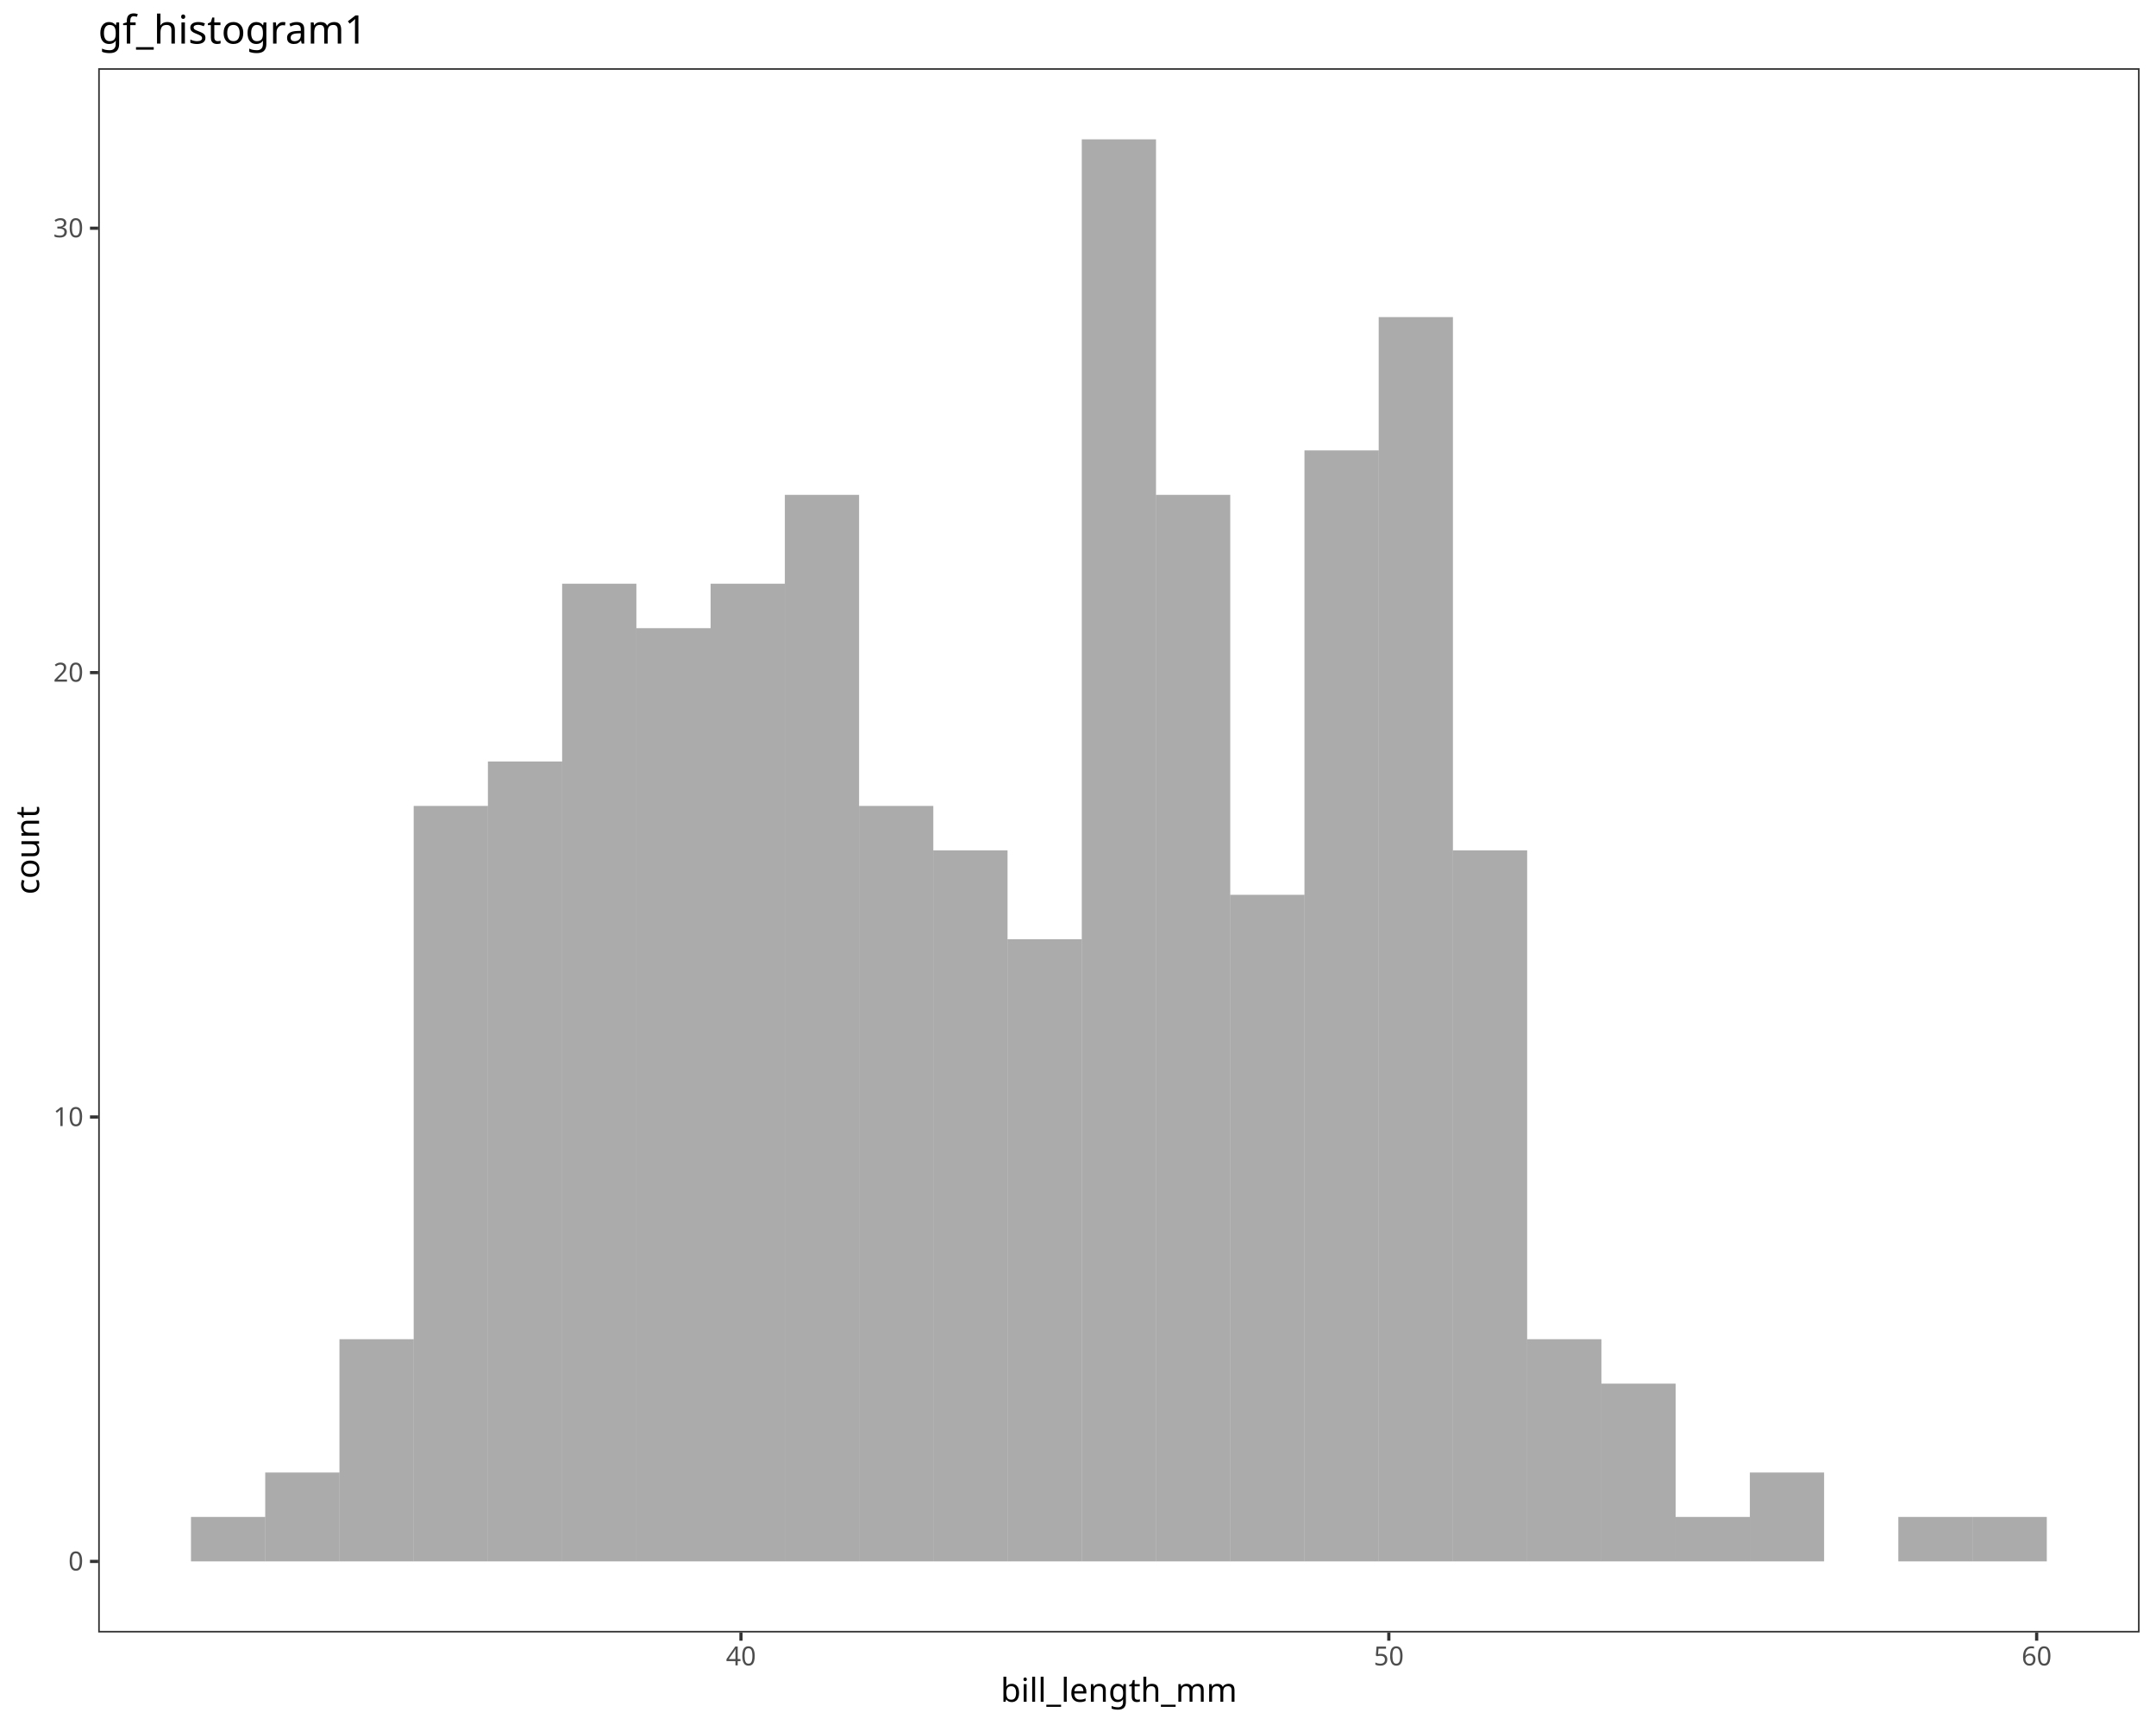
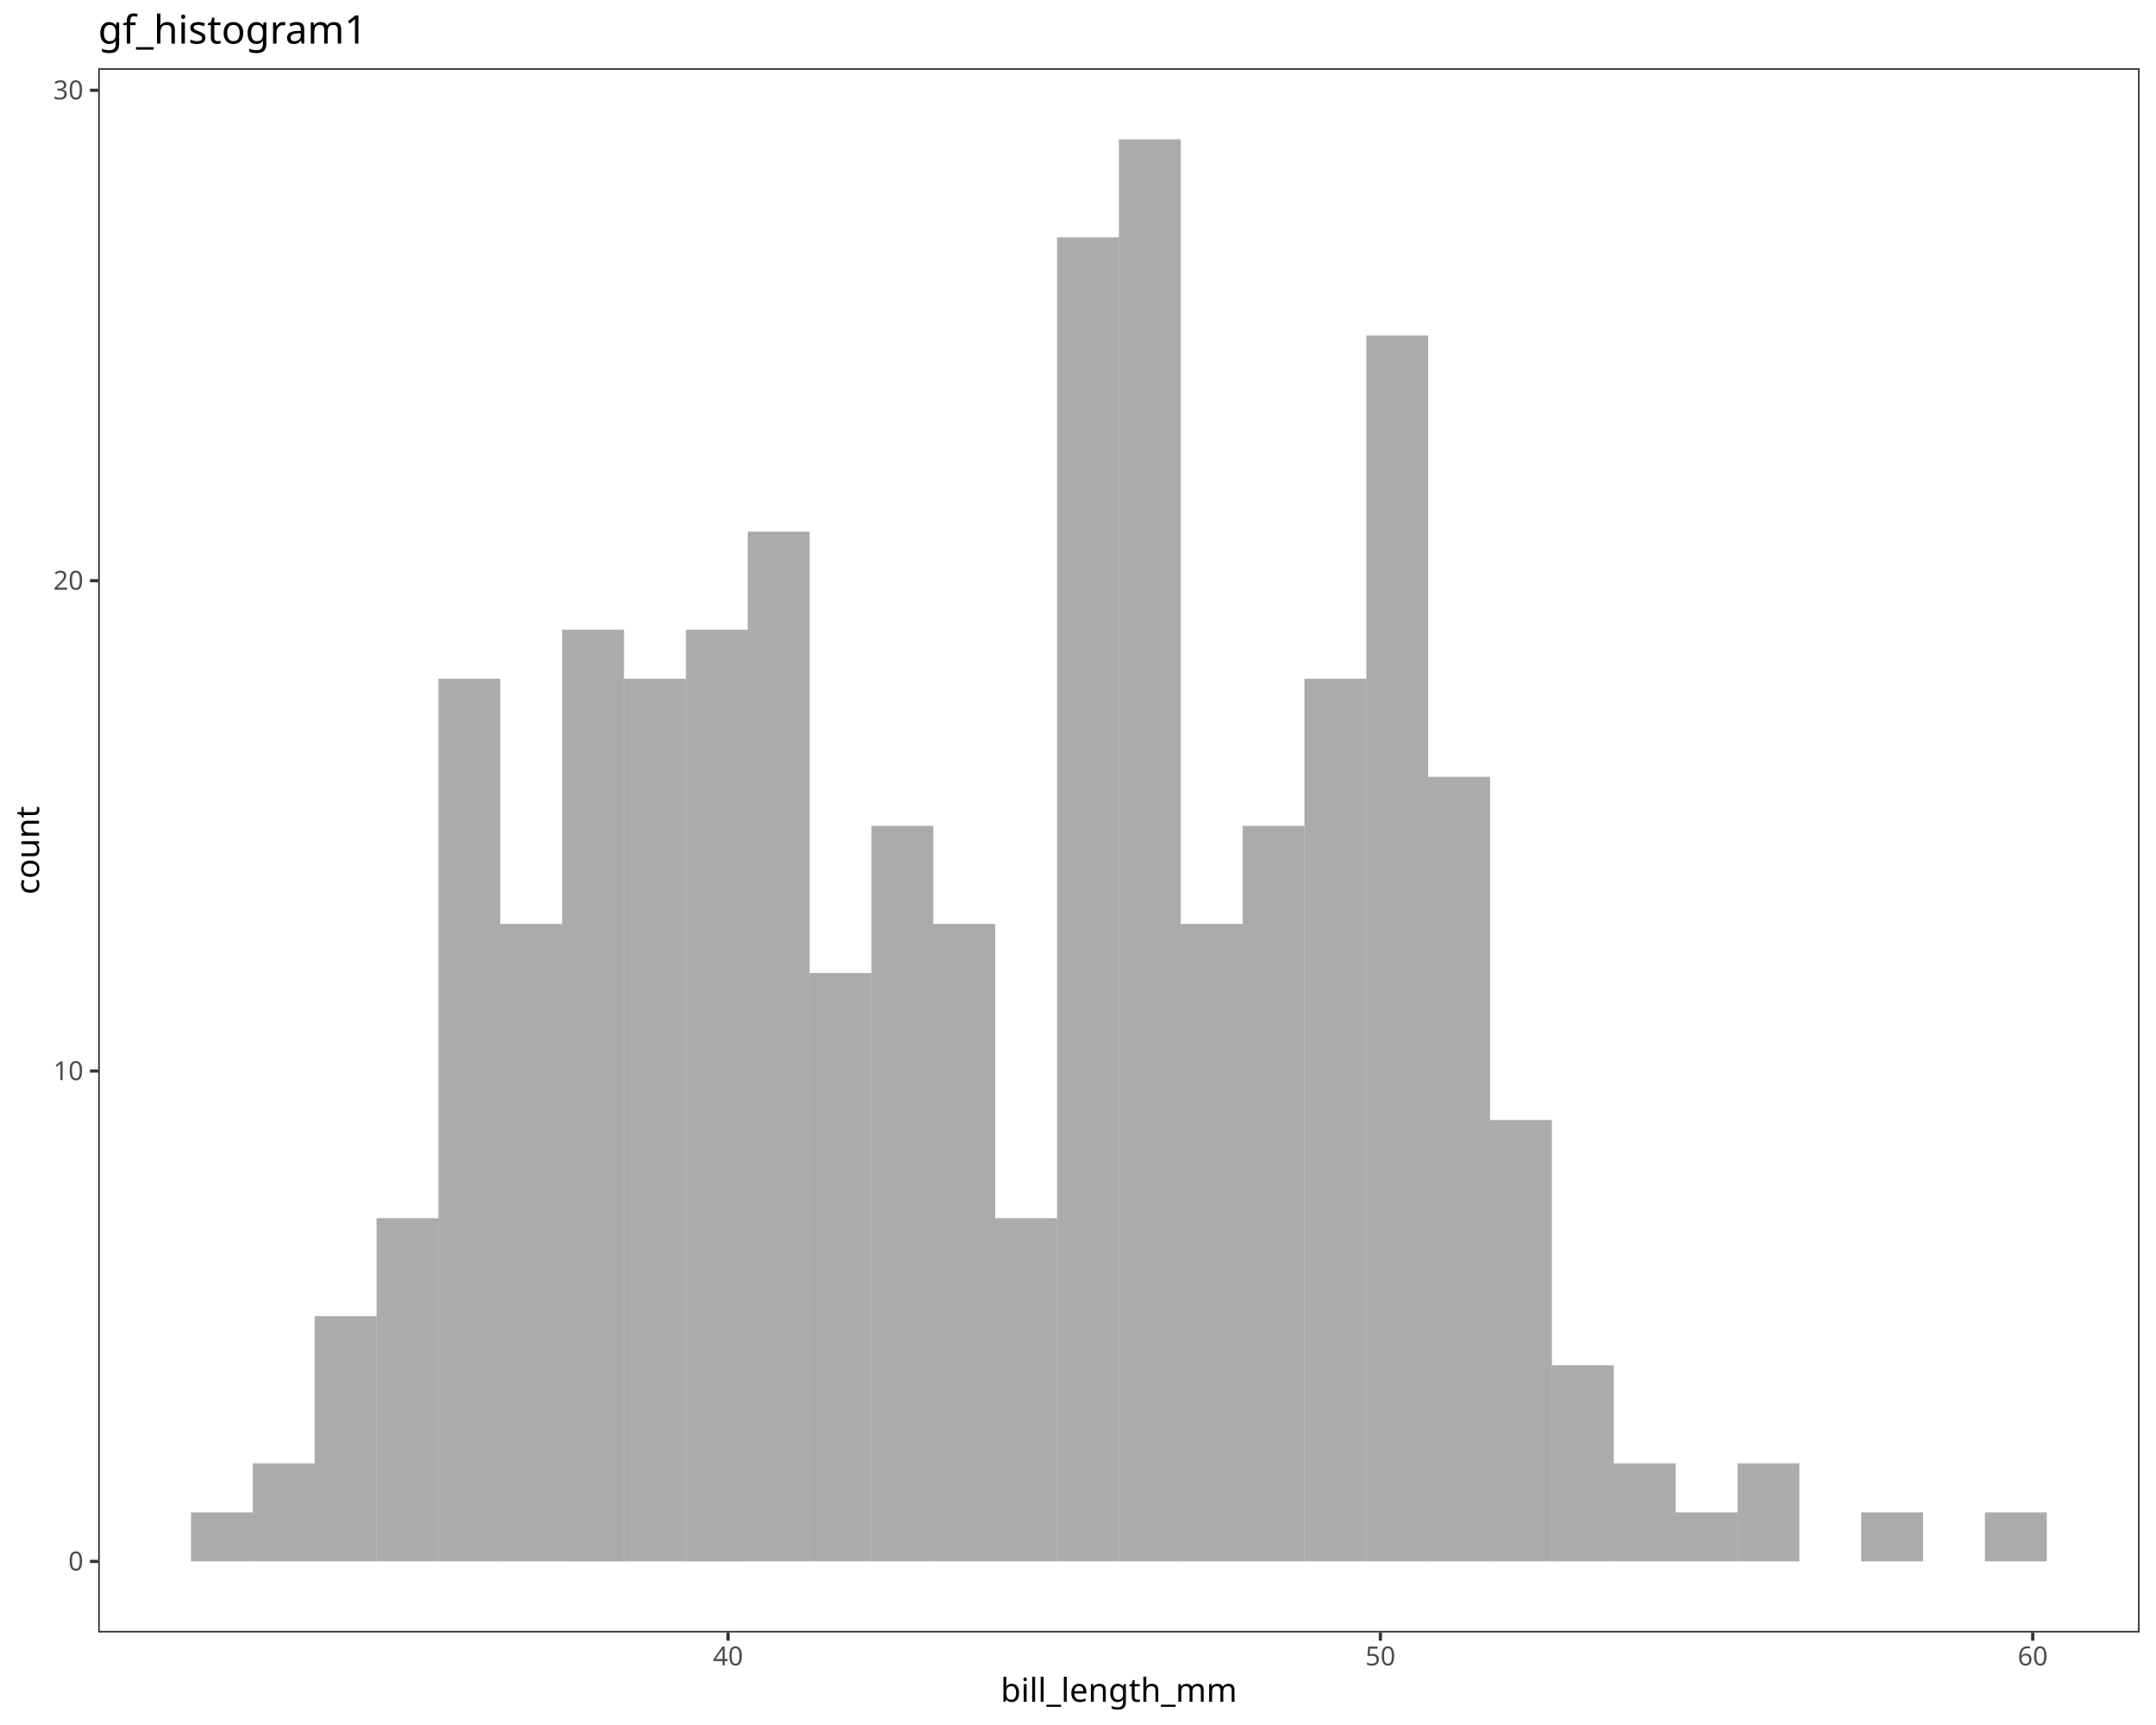
<svg xmlns="http://www.w3.org/2000/svg" class="svglite" data-engine-version="2.0" width="720.00pt" height="576.00pt" viewBox="0 0 720.00 576.00">
  <defs>
    <style type="text/css">
    .svglite line, .svglite polyline, .svglite polygon, .svglite path, .svglite rect, .svglite circle {
      fill: none;
      stroke: #000000;
      stroke-linecap: round;
      stroke-linejoin: round;
      stroke-miterlimit: 10.00;
    }
  </style>
  </defs>
  <rect width="100%" height="100%" style="stroke: none; fill: #FFFFFF;" />
  <defs>
    <clipPath id="cpMC4wMHw3MjAuMDB8MC4wMHw1NzYuMDA=">
      <rect x="0.00" y="0.00" width="720.00" height="576.00" />
    </clipPath>
  </defs>
  <g clip-path="url(#cpMC4wMHw3MjAuMDB8MC4wMHw1NzYuMDA=)">
    <rect x="0.00" y="0.00" width="720.00" height="576.00" style="stroke-width: 1.07; stroke: #FFFFFF; fill: #FFFFFF;" />
  </g>
  <defs>
    <clipPath id="cpMzIuNzl8NzE0LjUyfDIyLjc4fDU0NS4xMQ==">
      <rect x="32.79" y="22.78" width="681.73" height="522.33" />
    </clipPath>
  </defs>
  <g clip-path="url(#cpMzIuNzl8NzE0LjUyfDIyLjc4fDU0NS4xMQ==)">
    <rect x="32.79" y="22.78" width="681.73" height="522.33" style="stroke-width: 1.07; stroke: none; fill: #FFFFFF;" />
-     <rect x="63.78" y="506.53" width="24.79" height="14.84" style="stroke-width: 1.07; stroke: none; stroke-linecap: butt; stroke-linejoin: miter; fill: #595959; fill-opacity: 0.50;" />
-     <rect x="88.57" y="491.69" width="24.79" height="29.68" style="stroke-width: 1.07; stroke: none; stroke-linecap: butt; stroke-linejoin: miter; fill: #595959; fill-opacity: 0.50;" />
-     <rect x="113.36" y="447.18" width="24.79" height="74.19" style="stroke-width: 1.07; stroke: none; stroke-linecap: butt; stroke-linejoin: miter; fill: #595959; fill-opacity: 0.50;" />
-     <rect x="138.15" y="269.11" width="24.79" height="252.26" style="stroke-width: 1.07; stroke: none; stroke-linecap: butt; stroke-linejoin: miter; fill: #595959; fill-opacity: 0.50;" />
-     <rect x="162.94" y="254.27" width="24.79" height="267.10" style="stroke-width: 1.07; stroke: none; stroke-linecap: butt; stroke-linejoin: miter; fill: #595959; fill-opacity: 0.50;" />
-     <rect x="187.73" y="194.91" width="24.79" height="326.46" style="stroke-width: 1.07; stroke: none; stroke-linecap: butt; stroke-linejoin: miter; fill: #595959; fill-opacity: 0.50;" />
-     <rect x="212.52" y="209.75" width="24.79" height="311.62" style="stroke-width: 1.07; stroke: none; stroke-linecap: butt; stroke-linejoin: miter; fill: #595959; fill-opacity: 0.50;" />
-     <rect x="237.31" y="194.91" width="24.79" height="326.46" style="stroke-width: 1.07; stroke: none; stroke-linecap: butt; stroke-linejoin: miter; fill: #595959; fill-opacity: 0.50;" />
-     <rect x="262.10" y="165.24" width="24.79" height="356.13" style="stroke-width: 1.07; stroke: none; stroke-linecap: butt; stroke-linejoin: miter; fill: #595959; fill-opacity: 0.50;" />
-     <rect x="286.89" y="269.11" width="24.79" height="252.26" style="stroke-width: 1.07; stroke: none; stroke-linecap: butt; stroke-linejoin: miter; fill: #595959; fill-opacity: 0.50;" />
-     <rect x="311.68" y="283.95" width="24.79" height="237.42" style="stroke-width: 1.07; stroke: none; stroke-linecap: butt; stroke-linejoin: miter; fill: #595959; fill-opacity: 0.50;" />
-     <rect x="336.47" y="313.63" width="24.79" height="207.74" style="stroke-width: 1.07; stroke: none; stroke-linecap: butt; stroke-linejoin: miter; fill: #595959; fill-opacity: 0.50;" />
-     <rect x="361.26" y="46.53" width="24.79" height="474.84" style="stroke-width: 1.07; stroke: none; stroke-linecap: butt; stroke-linejoin: miter; fill: #595959; fill-opacity: 0.50;" />
-     <rect x="386.05" y="165.24" width="24.79" height="356.13" style="stroke-width: 1.07; stroke: none; stroke-linecap: butt; stroke-linejoin: miter; fill: #595959; fill-opacity: 0.50;" />
-     <rect x="410.84" y="298.79" width="24.79" height="222.58" style="stroke-width: 1.07; stroke: none; stroke-linecap: butt; stroke-linejoin: miter; fill: #595959; fill-opacity: 0.50;" />
-     <rect x="435.63" y="150.40" width="24.79" height="370.97" style="stroke-width: 1.07; stroke: none; stroke-linecap: butt; stroke-linejoin: miter; fill: #595959; fill-opacity: 0.50;" />
-     <rect x="460.42" y="105.88" width="24.79" height="415.49" style="stroke-width: 1.07; stroke: none; stroke-linecap: butt; stroke-linejoin: miter; fill: #595959; fill-opacity: 0.50;" />
-     <rect x="485.21" y="283.95" width="24.79" height="237.42" style="stroke-width: 1.07; stroke: none; stroke-linecap: butt; stroke-linejoin: miter; fill: #595959; fill-opacity: 0.50;" />
-     <rect x="510.00" y="447.18" width="24.79" height="74.19" style="stroke-width: 1.07; stroke: none; stroke-linecap: butt; stroke-linejoin: miter; fill: #595959; fill-opacity: 0.50;" />
-     <rect x="534.79" y="462.01" width="24.79" height="59.36" style="stroke-width: 1.07; stroke: none; stroke-linecap: butt; stroke-linejoin: miter; fill: #595959; fill-opacity: 0.50;" />
-     <rect x="559.58" y="506.53" width="24.79" height="14.84" style="stroke-width: 1.07; stroke: none; stroke-linecap: butt; stroke-linejoin: miter; fill: #595959; fill-opacity: 0.50;" />
-     <rect x="584.37" y="491.69" width="24.79" height="29.68" style="stroke-width: 1.07; stroke: none; stroke-linecap: butt; stroke-linejoin: miter; fill: #595959; fill-opacity: 0.50;" />
-     <rect x="609.16" y="521.37" width="24.79" height="0.00" style="stroke-width: 1.07; stroke: none; stroke-linecap: butt; stroke-linejoin: miter; fill: #595959; fill-opacity: 0.50;" />
-     <rect x="633.95" y="506.53" width="24.79" height="14.84" style="stroke-width: 1.07; stroke: none; stroke-linecap: butt; stroke-linejoin: miter; fill: #595959; fill-opacity: 0.50;" />
-     <rect x="658.74" y="506.53" width="24.79" height="14.84" style="stroke-width: 1.07; stroke: none; stroke-linecap: butt; stroke-linejoin: miter; fill: #595959; fill-opacity: 0.50;" />
+     <rect x="63.78" y="505.00" width="20.66" height="16.37" style="stroke-width: 1.07; stroke: none; stroke-linecap: butt; stroke-linejoin: miter; fill: #595959; fill-opacity: 0.50;" />
+     <rect x="84.44" y="488.62" width="20.66" height="32.75" style="stroke-width: 1.07; stroke: none; stroke-linecap: butt; stroke-linejoin: miter; fill: #595959; fill-opacity: 0.50;" />
+     <rect x="105.10" y="439.50" width="20.66" height="81.87" style="stroke-width: 1.07; stroke: none; stroke-linecap: butt; stroke-linejoin: miter; fill: #595959; fill-opacity: 0.50;" />
+     <rect x="125.76" y="406.75" width="20.66" height="114.62" style="stroke-width: 1.07; stroke: none; stroke-linecap: butt; stroke-linejoin: miter; fill: #595959; fill-opacity: 0.50;" />
+     <rect x="146.41" y="226.64" width="20.66" height="294.73" style="stroke-width: 1.07; stroke: none; stroke-linecap: butt; stroke-linejoin: miter; fill: #595959; fill-opacity: 0.50;" />
+     <rect x="167.07" y="308.51" width="20.66" height="212.86" style="stroke-width: 1.07; stroke: none; stroke-linecap: butt; stroke-linejoin: miter; fill: #595959; fill-opacity: 0.50;" />
+     <rect x="187.73" y="210.27" width="20.66" height="311.11" style="stroke-width: 1.07; stroke: none; stroke-linecap: butt; stroke-linejoin: miter; fill: #595959; fill-opacity: 0.50;" />
+     <rect x="208.39" y="226.64" width="20.66" height="294.73" style="stroke-width: 1.07; stroke: none; stroke-linecap: butt; stroke-linejoin: miter; fill: #595959; fill-opacity: 0.50;" />
+     <rect x="229.05" y="210.27" width="20.66" height="311.11" style="stroke-width: 1.07; stroke: none; stroke-linecap: butt; stroke-linejoin: miter; fill: #595959; fill-opacity: 0.50;" />
+     <rect x="249.71" y="177.52" width="20.66" height="343.85" style="stroke-width: 1.07; stroke: none; stroke-linecap: butt; stroke-linejoin: miter; fill: #595959; fill-opacity: 0.50;" />
+     <rect x="270.37" y="324.88" width="20.66" height="196.49" style="stroke-width: 1.07; stroke: none; stroke-linecap: butt; stroke-linejoin: miter; fill: #595959; fill-opacity: 0.50;" />
+     <rect x="291.02" y="275.76" width="20.66" height="245.61" style="stroke-width: 1.07; stroke: none; stroke-linecap: butt; stroke-linejoin: miter; fill: #595959; fill-opacity: 0.50;" />
+     <rect x="311.68" y="308.51" width="20.66" height="212.86" style="stroke-width: 1.07; stroke: none; stroke-linecap: butt; stroke-linejoin: miter; fill: #595959; fill-opacity: 0.50;" />
+     <rect x="332.34" y="406.75" width="20.66" height="114.62" style="stroke-width: 1.07; stroke: none; stroke-linecap: butt; stroke-linejoin: miter; fill: #595959; fill-opacity: 0.50;" />
+     <rect x="353.00" y="79.27" width="20.66" height="442.10" style="stroke-width: 1.07; stroke: none; stroke-linecap: butt; stroke-linejoin: miter; fill: #595959; fill-opacity: 0.50;" />
+     <rect x="373.66" y="46.53" width="20.66" height="474.84" style="stroke-width: 1.07; stroke: none; stroke-linecap: butt; stroke-linejoin: miter; fill: #595959; fill-opacity: 0.50;" />
+     <rect x="394.32" y="308.51" width="20.66" height="212.86" style="stroke-width: 1.07; stroke: none; stroke-linecap: butt; stroke-linejoin: miter; fill: #595959; fill-opacity: 0.50;" />
+     <rect x="414.97" y="275.76" width="20.66" height="245.61" style="stroke-width: 1.07; stroke: none; stroke-linecap: butt; stroke-linejoin: miter; fill: #595959; fill-opacity: 0.50;" />
+     <rect x="435.63" y="226.64" width="20.66" height="294.73" style="stroke-width: 1.07; stroke: none; stroke-linecap: butt; stroke-linejoin: miter; fill: #595959; fill-opacity: 0.50;" />
+     <rect x="456.29" y="112.02" width="20.66" height="409.35" style="stroke-width: 1.07; stroke: none; stroke-linecap: butt; stroke-linejoin: miter; fill: #595959; fill-opacity: 0.50;" />
+     <rect x="476.95" y="259.39" width="20.66" height="261.98" style="stroke-width: 1.07; stroke: none; stroke-linecap: butt; stroke-linejoin: miter; fill: #595959; fill-opacity: 0.50;" />
+     <rect x="497.61" y="374.00" width="20.66" height="147.37" style="stroke-width: 1.07; stroke: none; stroke-linecap: butt; stroke-linejoin: miter; fill: #595959; fill-opacity: 0.50;" />
+     <rect x="518.27" y="455.87" width="20.66" height="65.50" style="stroke-width: 1.07; stroke: none; stroke-linecap: butt; stroke-linejoin: miter; fill: #595959; fill-opacity: 0.50;" />
+     <rect x="538.92" y="488.62" width="20.66" height="32.75" style="stroke-width: 1.07; stroke: none; stroke-linecap: butt; stroke-linejoin: miter; fill: #595959; fill-opacity: 0.50;" />
+     <rect x="559.58" y="505.00" width="20.66" height="16.37" style="stroke-width: 1.07; stroke: none; stroke-linecap: butt; stroke-linejoin: miter; fill: #595959; fill-opacity: 0.50;" />
+     <rect x="580.24" y="488.62" width="20.66" height="32.75" style="stroke-width: 1.07; stroke: none; stroke-linecap: butt; stroke-linejoin: miter; fill: #595959; fill-opacity: 0.50;" />
+     <rect x="600.90" y="521.37" width="20.66" height="0.00" style="stroke-width: 1.07; stroke: none; stroke-linecap: butt; stroke-linejoin: miter; fill: #595959; fill-opacity: 0.50;" />
+     <rect x="621.56" y="505.00" width="20.66" height="16.37" style="stroke-width: 1.07; stroke: none; stroke-linecap: butt; stroke-linejoin: miter; fill: #595959; fill-opacity: 0.50;" />
+     <rect x="642.22" y="521.37" width="20.66" height="0.00" style="stroke-width: 1.07; stroke: none; stroke-linecap: butt; stroke-linejoin: miter; fill: #595959; fill-opacity: 0.50;" />
+     <rect x="662.87" y="505.00" width="20.66" height="16.37" style="stroke-width: 1.07; stroke: none; stroke-linecap: butt; stroke-linejoin: miter; fill: #595959; fill-opacity: 0.50;" />
    <rect x="32.79" y="22.78" width="681.73" height="522.33" style="stroke-width: 1.07; stroke: #333333;" />
  </g>
  <g clip-path="url(#cpMC4wMHw3MjAuMDB8MC4wMHw1NzYuMDA=)">
    <text x="27.86" y="524.40" text-anchor="end" style="font-size: 8.80px; fill: #4D4D4D; font-family: sans;" textLength="4.89px" lengthAdjust="spacingAndGlyphs">0</text>
-     <text x="27.86" y="376.01" text-anchor="end" style="font-size: 8.80px; fill: #4D4D4D; font-family: sans;" textLength="9.79px" lengthAdjust="spacingAndGlyphs">10</text>
-     <text x="27.86" y="227.62" text-anchor="end" style="font-size: 8.80px; fill: #4D4D4D; font-family: sans;" textLength="9.79px" lengthAdjust="spacingAndGlyphs">20</text>
-     <text x="27.86" y="79.23" text-anchor="end" style="font-size: 8.80px; fill: #4D4D4D; font-family: sans;" textLength="9.79px" lengthAdjust="spacingAndGlyphs">30</text>
+     <text x="27.86" y="360.66" text-anchor="end" style="font-size: 8.80px; fill: #4D4D4D; font-family: sans;" textLength="9.79px" lengthAdjust="spacingAndGlyphs">10</text>
+     <text x="27.86" y="196.92" text-anchor="end" style="font-size: 8.80px; fill: #4D4D4D; font-family: sans;" textLength="9.79px" lengthAdjust="spacingAndGlyphs">20</text>
+     <text x="27.86" y="33.18" text-anchor="end" style="font-size: 8.80px; fill: #4D4D4D; font-family: sans;" textLength="9.79px" lengthAdjust="spacingAndGlyphs">30</text>
    <polyline points="30.05,521.37 32.79,521.37 " style="stroke-width: 1.07; stroke: #333333; stroke-linecap: butt;" />
-     <polyline points="30.05,372.98 32.79,372.98 " style="stroke-width: 1.07; stroke: #333333; stroke-linecap: butt;" />
-     <polyline points="30.05,224.59 32.79,224.59 " style="stroke-width: 1.07; stroke: #333333; stroke-linecap: butt;" />
-     <polyline points="30.05,76.20 32.79,76.20 " style="stroke-width: 1.07; stroke: #333333; stroke-linecap: butt;" />
-     <polyline points="247.45,547.85 247.45,545.11 " style="stroke-width: 1.07; stroke: #333333; stroke-linecap: butt;" />
-     <polyline points="463.80,547.85 463.80,545.11 " style="stroke-width: 1.07; stroke: #333333; stroke-linecap: butt;" />
-     <polyline points="680.15,547.85 680.15,545.11 " style="stroke-width: 1.07; stroke: #333333; stroke-linecap: butt;" />
-     <text x="247.45" y="556.10" text-anchor="middle" style="font-size: 8.80px; fill: #4D4D4D; font-family: sans;" textLength="9.79px" lengthAdjust="spacingAndGlyphs">40</text>
-     <text x="463.80" y="556.10" text-anchor="middle" style="font-size: 8.80px; fill: #4D4D4D; font-family: sans;" textLength="9.79px" lengthAdjust="spacingAndGlyphs">50</text>
-     <text x="680.15" y="556.10" text-anchor="middle" style="font-size: 8.80px; fill: #4D4D4D; font-family: sans;" textLength="9.79px" lengthAdjust="spacingAndGlyphs">60</text>
+     <polyline points="30.05,357.63 32.79,357.63 " style="stroke-width: 1.07; stroke: #333333; stroke-linecap: butt;" />
+     <polyline points="30.05,193.89 32.79,193.89 " style="stroke-width: 1.07; stroke: #333333; stroke-linecap: butt;" />
+     <polyline points="30.05,30.15 32.79,30.15 " style="stroke-width: 1.07; stroke: #333333; stroke-linecap: butt;" />
+     <polyline points="243.13,547.85 243.13,545.11 " style="stroke-width: 1.07; stroke: #333333; stroke-linecap: butt;" />
+     <polyline points="460.99,547.85 460.99,545.11 " style="stroke-width: 1.07; stroke: #333333; stroke-linecap: butt;" />
+     <polyline points="678.84,547.85 678.84,545.11 " style="stroke-width: 1.07; stroke: #333333; stroke-linecap: butt;" />
+     <text x="243.13" y="556.10" text-anchor="middle" style="font-size: 8.80px; fill: #4D4D4D; font-family: sans;" textLength="9.79px" lengthAdjust="spacingAndGlyphs">40</text>
+     <text x="460.99" y="556.10" text-anchor="middle" style="font-size: 8.80px; fill: #4D4D4D; font-family: sans;" textLength="9.79px" lengthAdjust="spacingAndGlyphs">50</text>
+     <text x="678.84" y="556.10" text-anchor="middle" style="font-size: 8.80px; fill: #4D4D4D; font-family: sans;" textLength="9.79px" lengthAdjust="spacingAndGlyphs">60</text>
    <text x="373.66" y="568.24" text-anchor="middle" style="font-size: 11.00px; font-family: sans;" textLength="73.99px" lengthAdjust="spacingAndGlyphs">bill_length_mm</text>
    <text transform="translate(13.05,283.95) rotate(-90)" text-anchor="middle" style="font-size: 11.00px; font-family: sans;" textLength="26.91px" lengthAdjust="spacingAndGlyphs">count</text>
    <text x="32.79" y="14.56" style="font-size: 13.20px; font-family: sans;" textLength="83.66px" lengthAdjust="spacingAndGlyphs">gf_histogram1</text>
  </g>
</svg>
